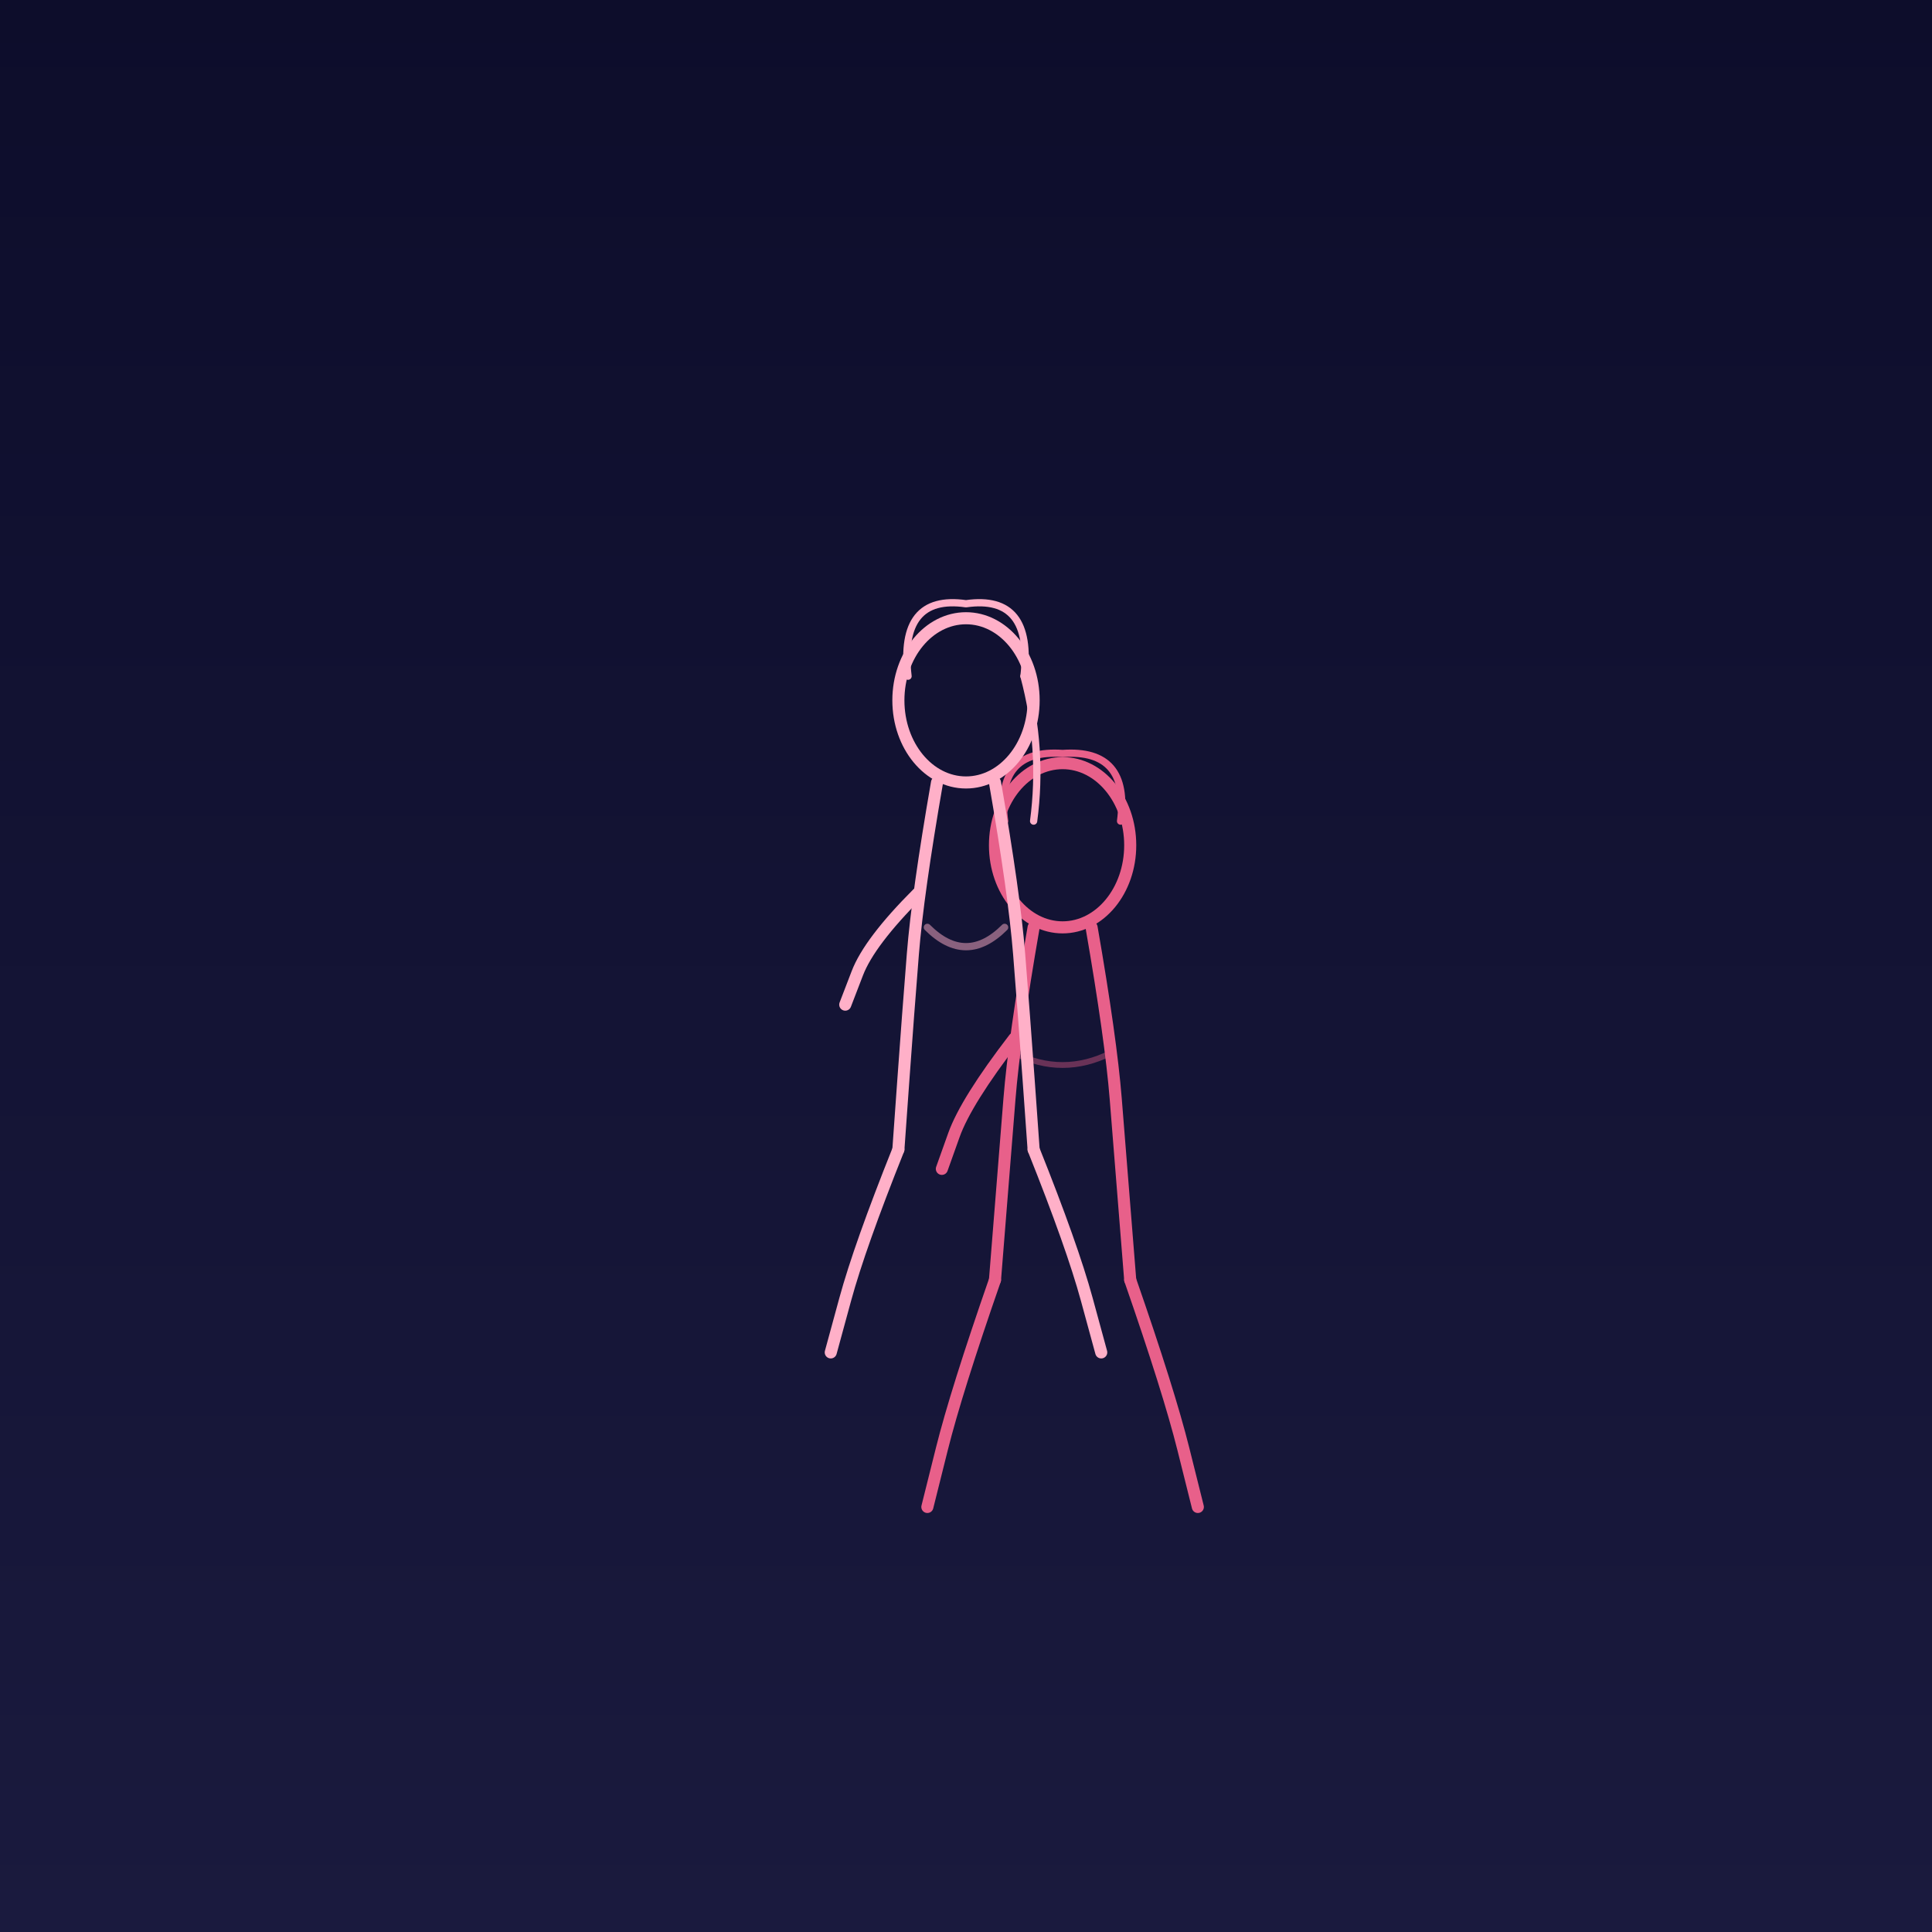
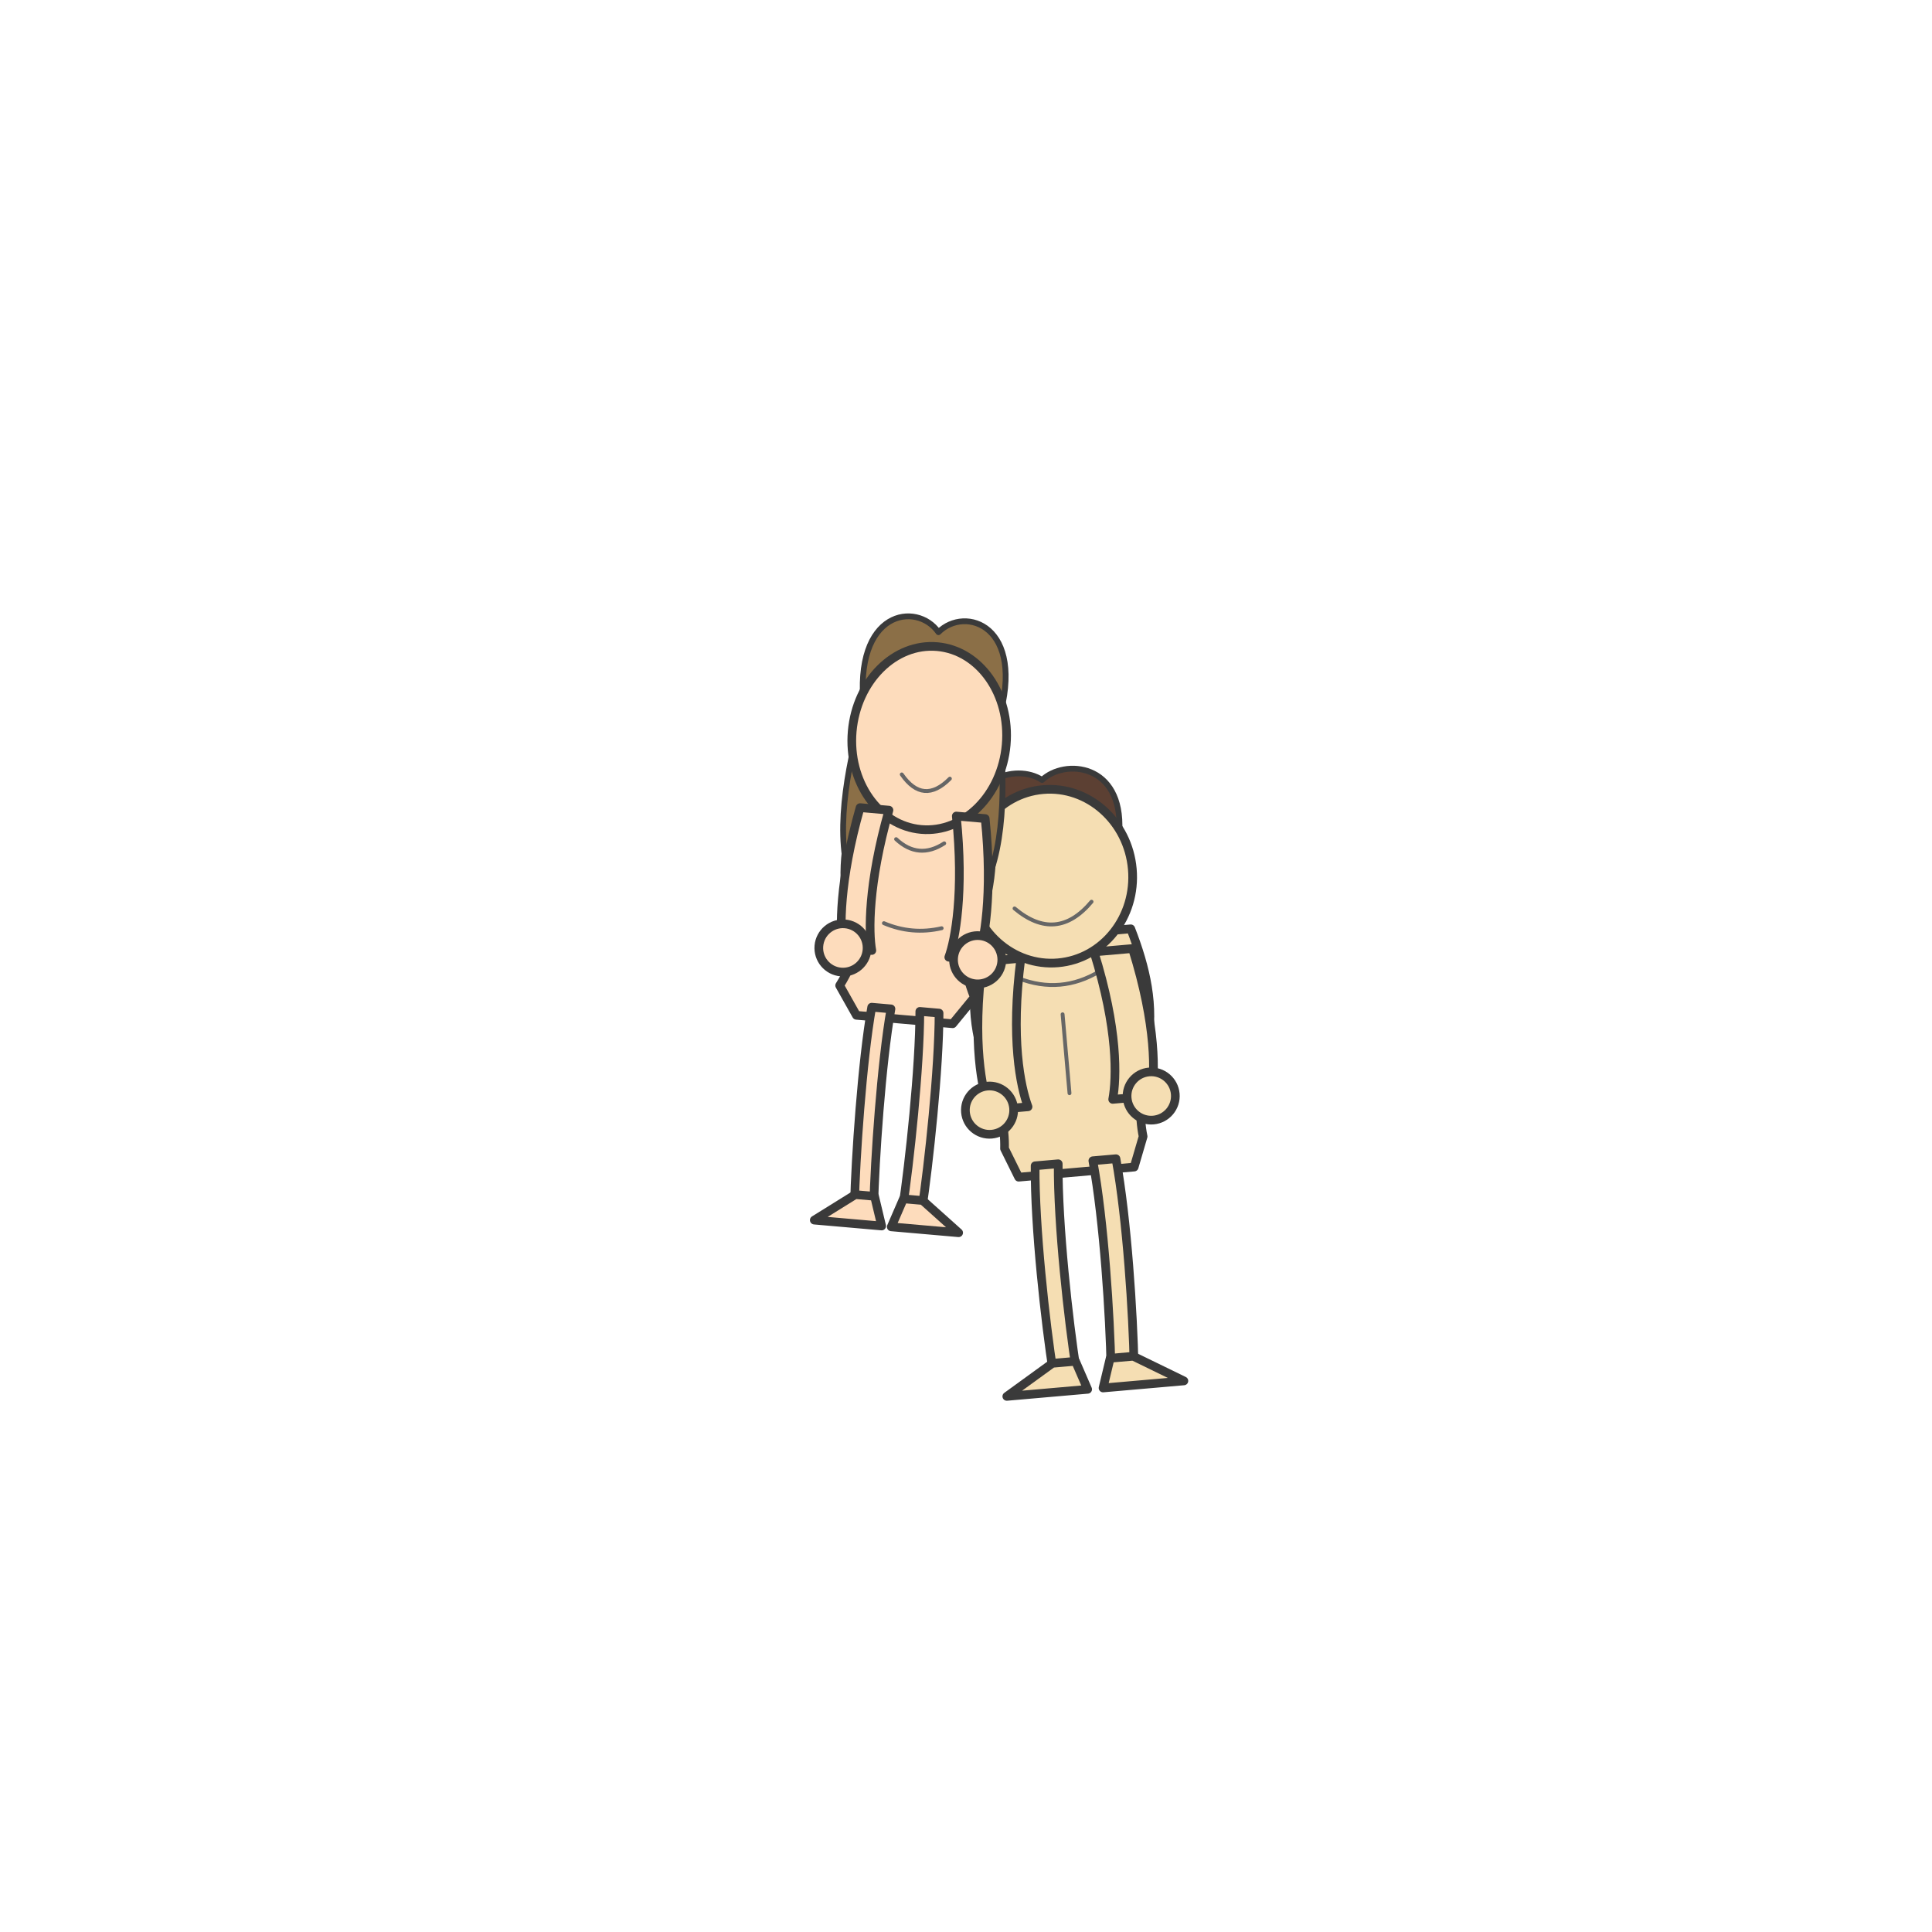
<svg xmlns="http://www.w3.org/2000/svg" viewBox="0 0 400 400" width="400" height="400">
-   <defs>
-     <linearGradient id="bg" x1="0" y1="0" x2="0" y2="1">
-       <stop offset="0%" stop-color="#0d0d2b" />
-       <stop offset="100%" stop-color="#1a1a3e" />
-     </linearGradient>
-   </defs>
-   <rect width="400" height="400" fill="url(#bg)" />
-   <ellipse cx="220" cy="175" rx="14" ry="17" fill="none" stroke="#E8608A" stroke-width="2.5" stroke-linecap="round" />
-   <path d="M208,170 Q206,155 220,156 Q234,155 232,170" fill="none" stroke="#E8608A" stroke-width="1.5" stroke-linecap="round" stroke-linejoin="round" opacity="1" />
-   <path d="M214,192 Q210,215 209.0,227.5 Q208,240 207.0,252.5 L206,265" fill="none" stroke="#E8608A" stroke-width="2.5" stroke-linecap="round" stroke-linejoin="round" opacity="1" />
-   <path d="M226,192 Q230,215 231.0,227.5 Q232,240 233.0,252.5 L234,265" fill="none" stroke="#E8608A" stroke-width="2.5" stroke-linecap="round" stroke-linejoin="round" opacity="1" />
-   <path d="M210,218 Q220,223 230,218" fill="none" stroke="#E8608A" stroke-width="1.2" stroke-linecap="round" stroke-linejoin="round" opacity="0.4" />
-   <path d="M206,265 Q198,288 195.0,300.0 L192,312" fill="none" stroke="#E8608A" stroke-width="2.5" stroke-linecap="round" stroke-linejoin="round" opacity="1" />
-   <path d="M234,265 Q242,288 245.0,300.0 L248,312" fill="none" stroke="#E8608A" stroke-width="2.5" stroke-linecap="round" stroke-linejoin="round" opacity="1" />
-   <path d="M210,215 Q200,228 197.5,235.0 L195,242" fill="none" stroke="#E8608A" stroke-width="2.5" stroke-linecap="round" stroke-linejoin="round" opacity="1" />
-   <ellipse cx="200" cy="145" rx="14" ry="17" fill="none" stroke="#FFB0C8" stroke-width="2.5" stroke-linecap="round" />
-   <path d="M188,140 Q186,123 200,125 Q214,123 212,140" fill="none" stroke="#FFB0C8" stroke-width="1.5" stroke-linecap="round" stroke-linejoin="round" opacity="1" />
-   <path d="M212,140 Q216,155 214,170" fill="none" stroke="#FFB0C8" stroke-width="1.5" stroke-linecap="round" stroke-linejoin="round" opacity="1" />
-   <path d="M194,162 Q190,185 189.0,197.5 Q188,210 187.0,224.0 L186,238" fill="none" stroke="#FFB0C8" stroke-width="2.5" stroke-linecap="round" stroke-linejoin="round" opacity="1" />
-   <path d="M206,162 Q210,185 211.0,197.5 Q212,210 213.0,224.0 L214,238" fill="none" stroke="#FFB0C8" stroke-width="2.5" stroke-linecap="round" stroke-linejoin="round" opacity="1" />
-   <path d="M192,192 Q200,200 208,192" fill="none" stroke="#FFB0C8" stroke-width="1.5" stroke-linecap="round" stroke-linejoin="round" opacity="0.5" />
-   <path d="M186,238 Q178,258 175.0,269.0 L172,280" fill="none" stroke="#FFB0C8" stroke-width="2.5" stroke-linecap="round" stroke-linejoin="round" opacity="1" />
-   <path d="M214,238 Q222,258 225.0,269.0 L228,280" fill="none" stroke="#FFB0C8" stroke-width="2.5" stroke-linecap="round" stroke-linejoin="round" opacity="1" />
-   <path d="M190,185 Q180,195 177.5,201.5 L175,208" fill="none" stroke="#FFB0C8" stroke-width="2.5" stroke-linecap="round" stroke-linejoin="round" opacity="1" />
+   <rect width="400" height="400" fill="#FFFFFF" />
+   <g transform="rotate(-5,220,210)">
+     <path d="M204.4,193.6 C202.0,201.8 200.8,210 203.2,218.2 C205.6,226.4 206.08,232.55 205.6,236.65 L208.0,242.8 L232.0,242.8 L234.4,236.65 C233.92,232.55 234.4,226.4 236.8,218.2 C239.2,210 238.0,201.8 235.6,193.6 Z" fill="#F5DEB3" stroke="#3a3a3a" stroke-width="1.8" stroke-linecap="round" stroke-linejoin="round" />
+     <path d="M211.6,201.8 Q220,205.9 228.4,201.8" fill="none" stroke="#666666" stroke-width="0.8" stroke-linecap="round" />
+     <path d="M220,210 L220,226.4" fill="none" stroke="#666666" stroke-width="0.8" stroke-linecap="round" />
+     <path d="M216.4,193.6 L217.12,187.45 L222.88,187.45 L223.6,193.6 Z" fill="#F5DEB3" stroke="#3a3a3a" stroke-width="1.8" stroke-linecap="round" stroke-linejoin="round" />
+     <path d="M205,173.3 C203,159.3 215,157.3 220,161.3 C225,157.3 237,159.3 235,173.3 C233,169.3 225,165.3 220,167.3 C215,165.3 207,169.3 205,173.3 Z" fill="#5C4033" stroke="#3a3a3a" stroke-width="1.2" stroke-linecap="round" stroke-linejoin="round" />
+     <ellipse cx="220" cy="181.3" rx="17" ry="18" fill="#F5DEB3" stroke="#3a3a3a" stroke-width="1.8" />
+     <path d="M212,187.3 Q220,195.3 228,187.3" fill="none" stroke="#666666" stroke-width="0.8" stroke-linecap="round" />
+     <path d="M211.6,240.75 C210.4,253.3 210.88,273.3 211.6,283.8 L216.4,283.8 C215.68,273.3 215.2,253.3 216.4,240.75 Z" fill="#F5DEB3" stroke="#3a3a3a" stroke-width="1.8" stroke-linecap="round" stroke-linejoin="round" />
+     <path d="M223.6,240.75 C224.8,253.3 224.32,273.3 223.6,283.8 L228.4,283.8 C229.12,273.3 229.6,253.3 228.4,240.75 Z" fill="#F5DEB3" stroke="#3a3a3a" stroke-width="1.8" stroke-linecap="round" stroke-linejoin="round" />
+     <path d="M211.6,281.8 L201.6,287.8 L218.4,287.8 L216.4,281.8 Z" fill="#F5DEB3" stroke="#3a3a3a" stroke-width="1.8" stroke-linecap="round" stroke-linejoin="round" />
+     <path d="M223.6,281.8 L221.6,287.8 L238.4,287.8 L228.4,281.8 Z" fill="#F5DEB3" stroke="#3a3a3a" stroke-width="1.8" stroke-linecap="round" stroke-linejoin="round" />
+     <path d="M204.4,197.7 C200.8,214.1 202.0,224.1 203.2,228.45 L211.2,228.45 C210.0,224.1 208.8,214.1 212.4,197.7 Z" fill="#F5DEB3" stroke="#3a3a3a" stroke-width="1.8" stroke-linecap="round" stroke-linejoin="round" />
+     <path d="M227.6,197.7 C231.2,214.1 230.0,224.1 228.8,228.45 L236.8,228.45 C238.0,224.1 239.2,214.1 235.6,197.7 Z" fill="#F5DEB3" stroke="#3a3a3a" stroke-width="1.8" stroke-linecap="round" stroke-linejoin="round" />
+     <ellipse cx="203.2" cy="228.45" rx="5" ry="5" fill="#F5DEB3" stroke="#3a3a3a" stroke-width="1.8" />
+     <ellipse cx="236.8" cy="228.45" rx="5" ry="5" fill="#F5DEB3" stroke="#3a3a3a" stroke-width="1.8" />
+   </g>
+   <g transform="rotate(5,190,180)">
+     <path d="M177.0,164.4 C175.0,172.2 174.0,180 176.0,187.8 C180.0,193.65 179.0,199.5 176.0,205.35 L180.0,211.2 L200.0,211.2 L204.0,205.35 C201.0,199.5 200.0,193.65 204.0,187.8 C206.0,180 205.0,172.2 203.0,164.4 Z" fill="#FDDCBC" stroke="#3a3a3a" stroke-width="1.8" stroke-linecap="round" stroke-linejoin="round" />
+     <path d="M185.0,174.15 Q190,178.05 195.0,174.15" fill="none" stroke="#666666" stroke-width="0.8" stroke-linecap="round" />
+     <path d="M184.0,191.7 Q190,193.65 196.0,191.7" fill="none" stroke="#666666" stroke-width="0.8" stroke-linecap="round" />
+     <path d="M187.0,164.4 L187.6,158.55 L192.4,158.55 L193.0,164.4 Z" fill="#FDDCBC" stroke="#3a3a3a" stroke-width="1.8" stroke-linecap="round" stroke-linejoin="round" />
+     <path d="M176,147.7 C172,127.7 185,124.7 190,130.7 C195,124.7 208,127.7 204,147.7 C206,157.7 208,172.7 204,182.7 L200,177.7 C198,167.7 200,157.7 202,150.7 L178,150.7 C180,157.7 182,167.7 180,177.7 L176,182.7 C172,172.7 174,157.7 176,147.7 Z" fill="#8B6F47" stroke="#3a3a3a" stroke-width="1.2" stroke-linecap="round" stroke-linejoin="round" />
+     <ellipse cx="190" cy="152.7" rx="16" ry="19" fill="#FDDCBC" stroke="#3a3a3a" stroke-width="1.8" />
+     <path d="M185,160.7 Q190,166.7 195,160.7" fill="none" stroke="#666666" stroke-width="0.8" stroke-linecap="round" />
+     <path d="M183.0,209.25 C182.0,220.7 182.4,240.7 183.0,250.2 L187.0,250.2 C186.4,240.7 186.0,220.7 187.0,209.25 Z" fill="#FDDCBC" stroke="#3a3a3a" stroke-width="1.8" stroke-linecap="round" stroke-linejoin="round" />
+     <path d="M193.0,209.25 C194.0,220.7 193.6,240.7 193.0,250.2 L197.0,250.2 C197.6,240.7 198.0,220.7 197.0,209.25 Z" fill="#FDDCBC" stroke="#3a3a3a" stroke-width="1.8" stroke-linecap="round" stroke-linejoin="round" />
+     <path d="M183.0,248.2 L175.0,254.2 L189.0,254.2 L187.0,248.2 Z" fill="#FDDCBC" stroke="#3a3a3a" stroke-width="1.8" stroke-linecap="round" stroke-linejoin="round" />
+     <path d="M193.0,248.2 L191.0,254.2 L205.0,254.2 L197.0,248.2 Z" fill="#FDDCBC" stroke="#3a3a3a" stroke-width="1.8" stroke-linecap="round" stroke-linejoin="round" />
+     <path d="M177.0,168.3 C174.0,183.9 175.0,193.9 176.0,197.55 L182.0,197.55 C181.0,193.9 180.0,183.9 183.0,168.3 Z" fill="#FDDCBC" stroke="#3a3a3a" stroke-width="1.8" stroke-linecap="round" stroke-linejoin="round" />
+     <path d="M197.0,168.3 C200.0,183.9 199.0,193.9 198.0,197.55 L204.0,197.55 C205.0,193.9 206.0,183.9 203.0,168.3 Z" fill="#FDDCBC" stroke="#3a3a3a" stroke-width="1.8" stroke-linecap="round" stroke-linejoin="round" />
+     <ellipse cx="176.0" cy="197.55" rx="5" ry="5" fill="#FDDCBC" stroke="#3a3a3a" stroke-width="1.8" />
+     <ellipse cx="204.0" cy="197.55" rx="5" ry="5" fill="#FDDCBC" stroke="#3a3a3a" stroke-width="1.8" />
+   </g>
</svg>
